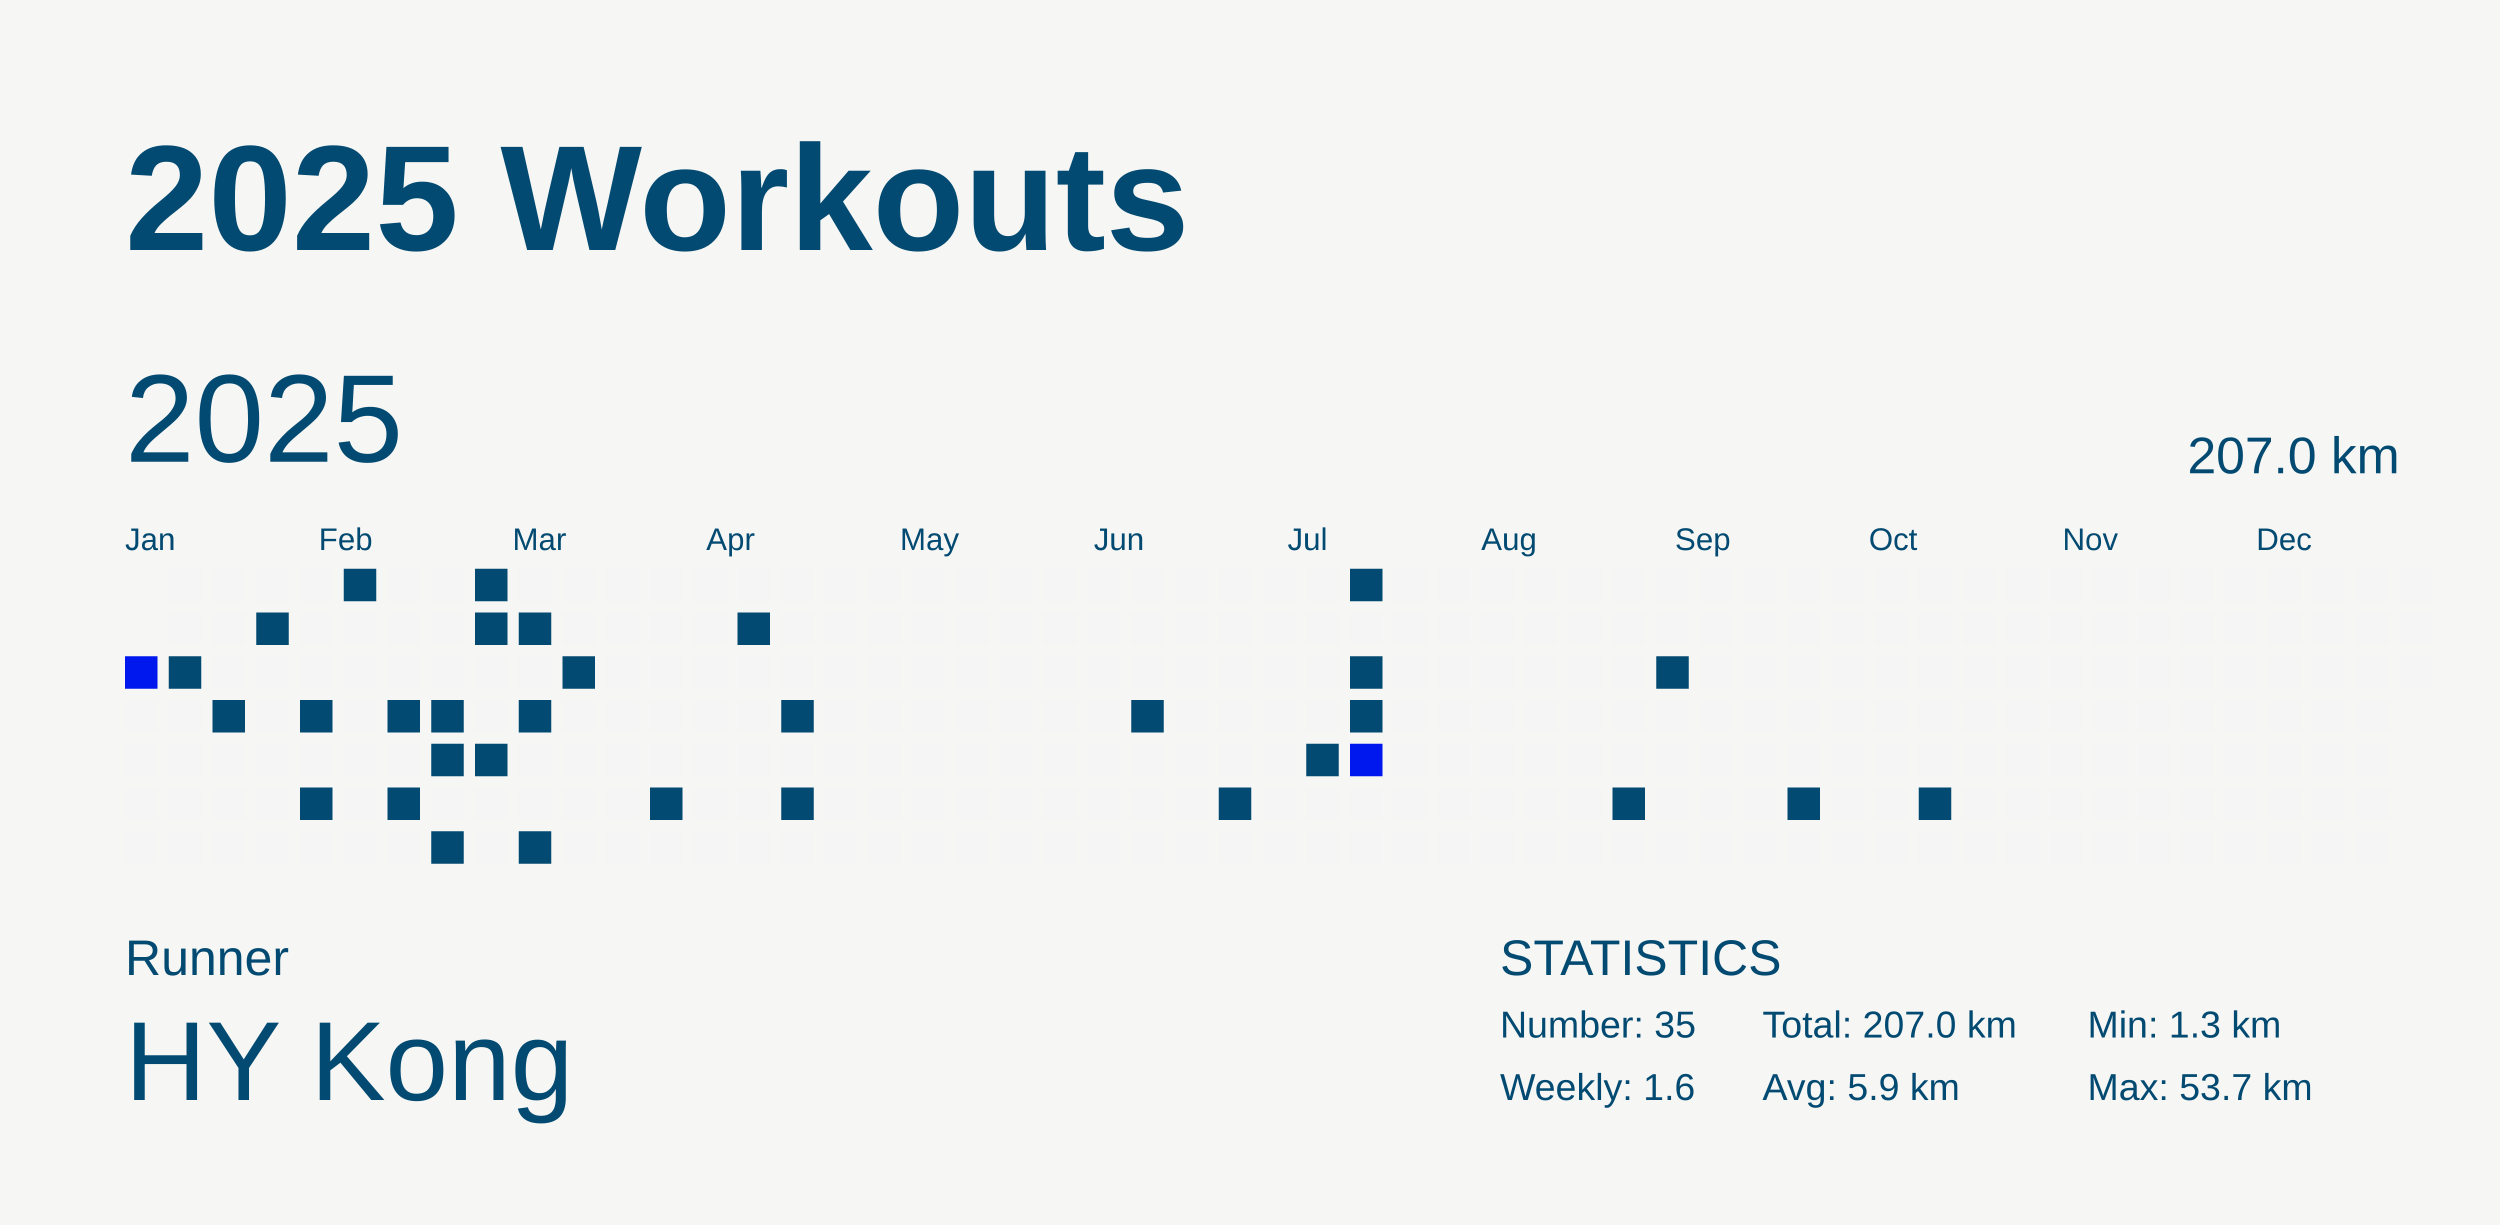
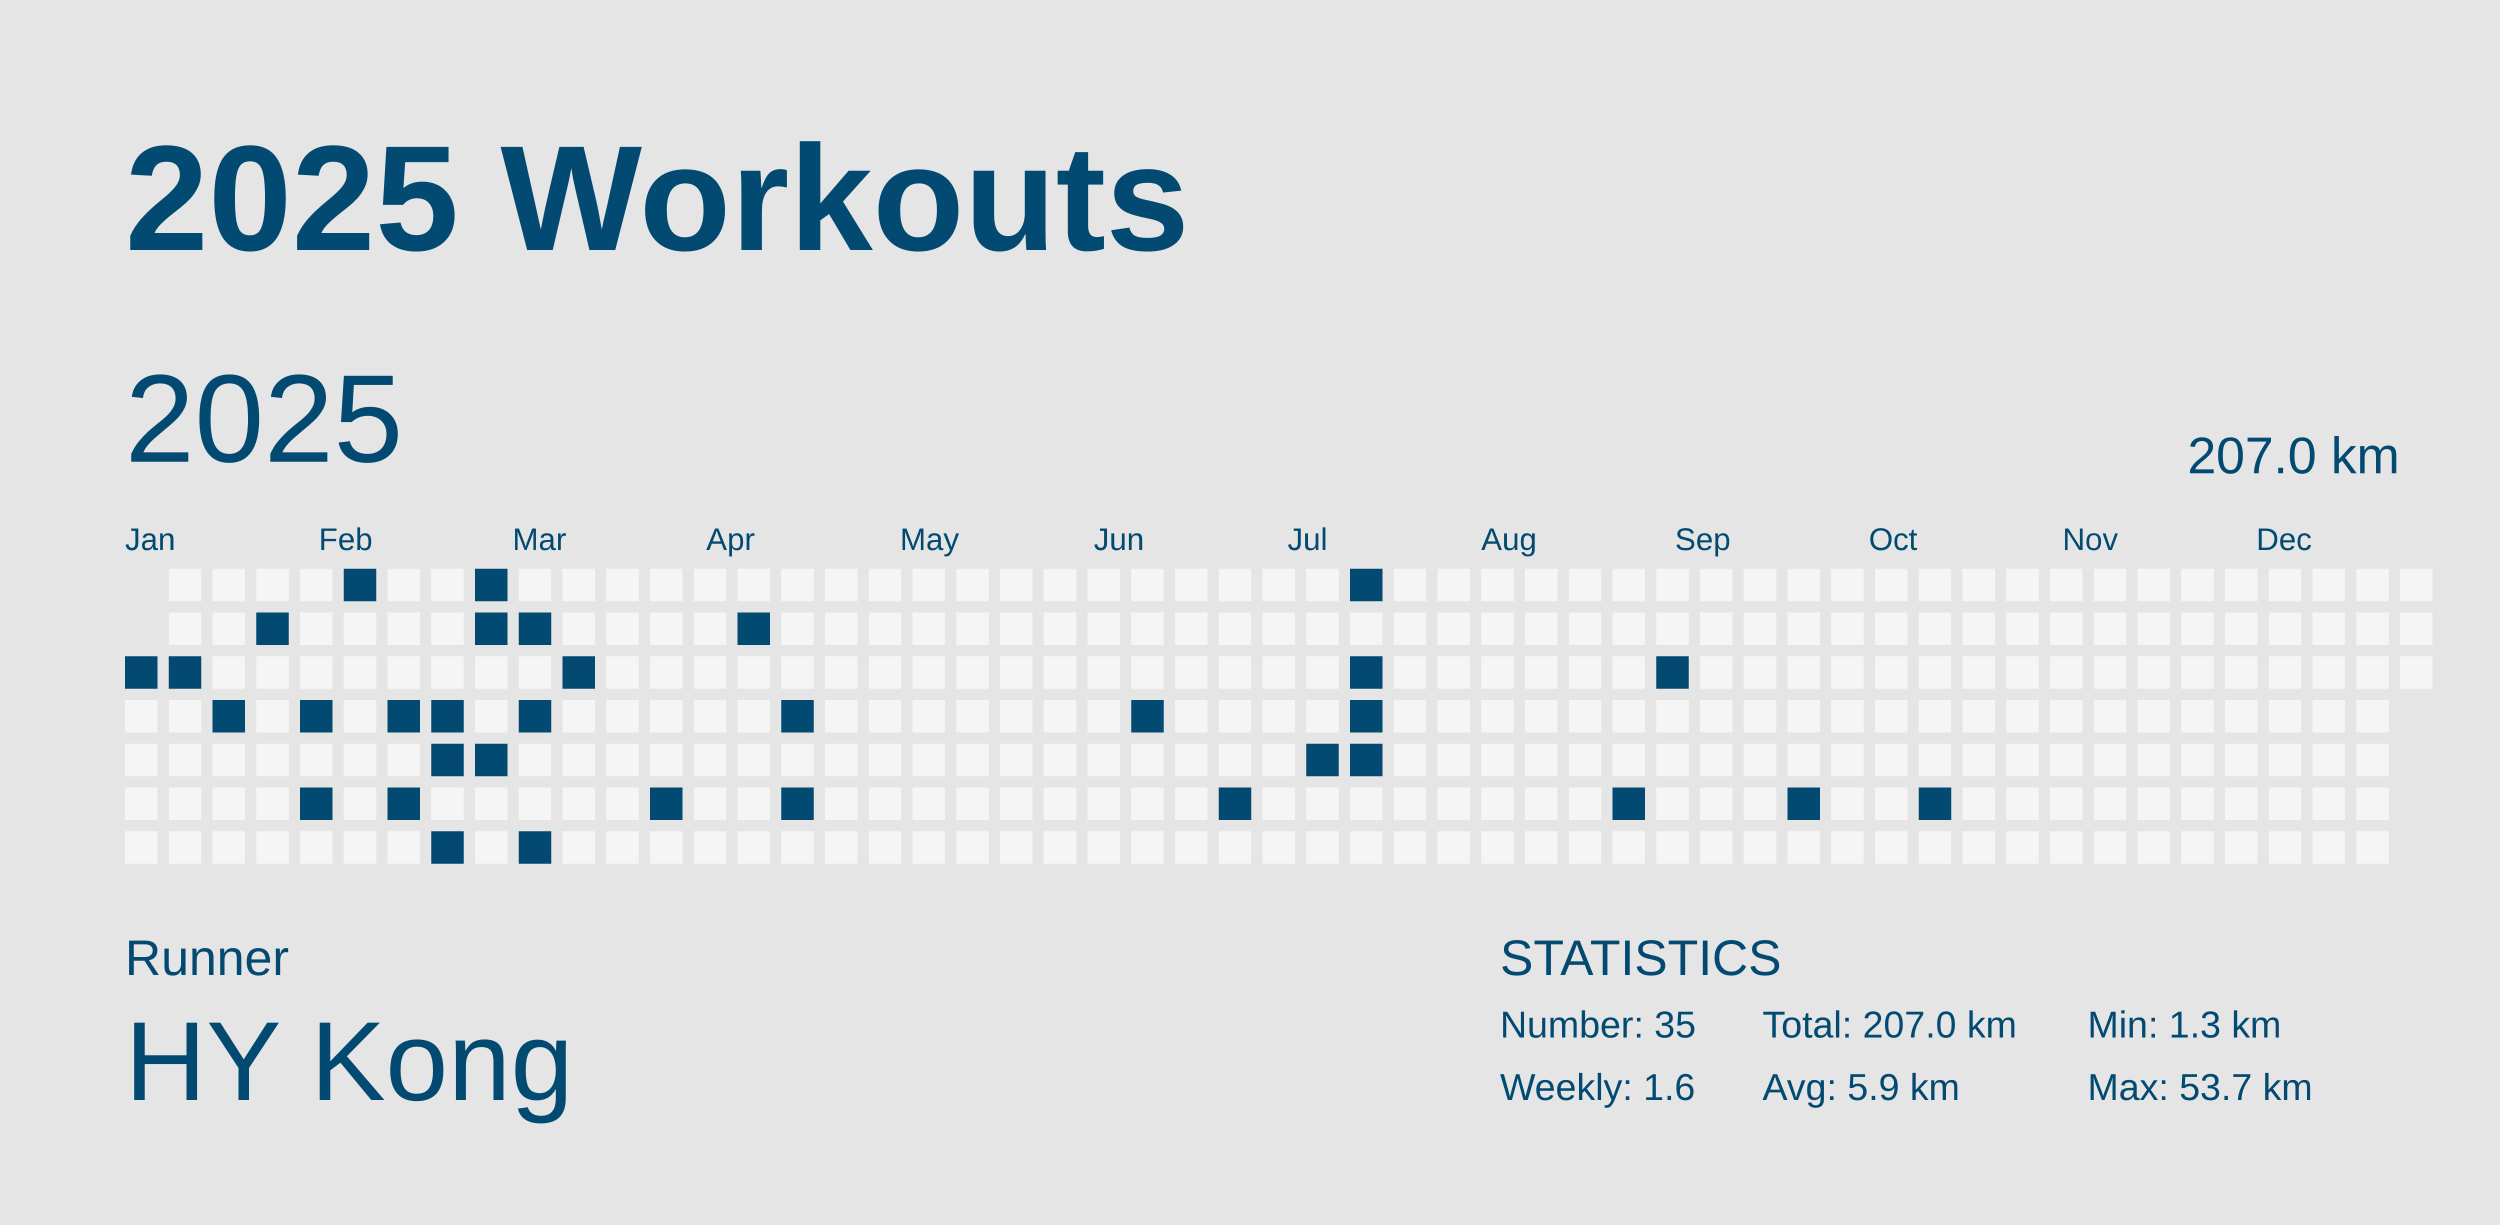
<svg xmlns="http://www.w3.org/2000/svg" baseProfile="full" height="98mm" version="1.1" viewBox="0,0,200,98" width="200mm">
  <defs />
-   <rect fill="#F6F6F4" height="98" width="200" x="0" y="0" />
+   <rect fill="#E5E5E5" height="98" width="200" x="0" y="0" />
  <text fill="#024A71" style="font-size:12px; font-family:Arial; font-weight:bold;" x="10" y="20">2025 Workouts</text>
  <text fill="#024A71" style="font-size:4px; font-family:Arial" x="10" y="78">Runner</text>
  <text fill="#024A71" style="font-size:9px; font-family:Arial" x="10" y="88">HY Kong</text>
  <text fill="#024A71" style="font-size:4px; font-family:Arial" x="120" y="78">STATISTICS</text>
  <text fill="#024A71" style="font-size:3px; font-family:Arial" x="120" y="83">Number: 35</text>
  <text fill="#024A71" style="font-size:3px; font-family:Arial" x="120" y="88">Weekly: 1.6</text>
  <text fill="#024A71" style="font-size:3px; font-family:Arial" x="141" y="83">Total: 207.0 km</text>
  <text fill="#024A71" style="font-size:3px; font-family:Arial" x="141" y="88">Avg: 5.9 km</text>
  <text fill="#024A71" style="font-size:3px; font-family:Arial" x="167" y="83">Min: 1.3 km</text>
  <text fill="#024A71" style="font-size:3px; font-family:Arial" x="167" y="88">Max: 53.7 km</text>
  <text dominant-baseline="hanging" fill="#024A71" style="font-size:10.0px; font-family:Arial;" x="10" y="30">2025</text>
  <text dominant-baseline="hanging" fill="#024A71" style="font-size:4.125px; font-family:Arial;" x="175" y="35">207.0 km</text>
  <text fill="#024A71" style="font-size:2.5px; font-family:Arial" x="10.0" y="44">Jan</text>
  <text fill="#024A71" style="font-size:2.5px; font-family:Arial" x="25.5" y="44">Feb</text>
  <text fill="#024A71" style="font-size:2.5px; font-family:Arial" x="41.0" y="44">Mar</text>
  <text fill="#024A71" style="font-size:2.5px; font-family:Arial" x="56.5" y="44">Apr</text>
  <text fill="#024A71" style="font-size:2.5px; font-family:Arial" x="72.0" y="44">May</text>
  <text fill="#024A71" style="font-size:2.5px; font-family:Arial" x="87.5" y="44">Jun</text>
  <text fill="#024A71" style="font-size:2.5px; font-family:Arial" x="103.0" y="44">Jul</text>
  <text fill="#024A71" style="font-size:2.5px; font-family:Arial" x="118.5" y="44">Aug</text>
  <text fill="#024A71" style="font-size:2.5px; font-family:Arial" x="134.0" y="44">Sep</text>
  <text fill="#024A71" style="font-size:2.5px; font-family:Arial" x="149.5" y="44">Oct</text>
  <text fill="#024A71" style="font-size:2.5px; font-family:Arial" x="165.0" y="44">Nov</text>
  <text fill="#024A71" style="font-size:2.5px; font-family:Arial" x="180.5" y="44">Dec</text>
-   <rect fill="#0018ed" height="2.6" width="2.6" x="10.0" y="52.5" />
+   <rect fill="#024a71" height="2.6" width="2.6" x="10.0" y="52.5" />
  <rect fill="#F5F5F5" height="2.6" width="2.6" x="10.0" y="56.0" />
  <rect fill="#F5F5F5" height="2.6" width="2.6" x="10.0" y="59.5" />
  <rect fill="#F5F5F5" height="2.6" width="2.6" x="10.0" y="63.0" />
  <rect fill="#F5F5F5" height="2.6" width="2.6" x="10.0" y="66.5" />
  <rect fill="#F5F5F5" height="2.6" width="2.6" x="13.5" y="45.5" />
  <rect fill="#F5F5F5" height="2.6" width="2.6" x="13.5" y="49.0" />
  <rect fill="#024a71" height="2.6" width="2.6" x="13.5" y="52.5" />
  <rect fill="#F5F5F5" height="2.6" width="2.6" x="13.5" y="56.0" />
  <rect fill="#F5F5F5" height="2.6" width="2.6" x="13.5" y="59.5" />
  <rect fill="#F5F5F5" height="2.6" width="2.6" x="13.5" y="63.0" />
  <rect fill="#F5F5F5" height="2.6" width="2.6" x="13.5" y="66.5" />
  <rect fill="#F5F5F5" height="2.6" width="2.6" x="17.0" y="45.5" />
  <rect fill="#F5F5F5" height="2.6" width="2.6" x="17.0" y="49.0" />
  <rect fill="#F5F5F5" height="2.6" width="2.6" x="17.0" y="52.5" />
  <rect fill="#024a71" height="2.6" width="2.6" x="17.0" y="56.0" />
  <rect fill="#F5F5F5" height="2.6" width="2.6" x="17.0" y="59.5" />
  <rect fill="#F5F5F5" height="2.6" width="2.6" x="17.0" y="63.0" />
  <rect fill="#F5F5F5" height="2.6" width="2.6" x="17.0" y="66.5" />
  <rect fill="#F5F5F5" height="2.6" width="2.6" x="20.5" y="45.5" />
  <rect fill="#024a71" height="2.6" width="2.6" x="20.5" y="49.0" />
  <rect fill="#F5F5F5" height="2.6" width="2.6" x="20.5" y="52.5" />
  <rect fill="#F5F5F5" height="2.6" width="2.6" x="20.5" y="56.0" />
  <rect fill="#F5F5F5" height="2.6" width="2.6" x="20.5" y="59.5" />
  <rect fill="#F5F5F5" height="2.6" width="2.6" x="20.5" y="63.0" />
  <rect fill="#F5F5F5" height="2.6" width="2.6" x="20.5" y="66.5" />
  <rect fill="#F5F5F5" height="2.6" width="2.6" x="24.0" y="45.5" />
  <rect fill="#F5F5F5" height="2.6" width="2.6" x="24.0" y="49.0" />
  <rect fill="#F5F5F5" height="2.6" width="2.6" x="24.0" y="52.5" />
  <rect fill="#024a71" height="2.6" width="2.6" x="24.0" y="56.0" />
  <rect fill="#F5F5F5" height="2.6" width="2.6" x="24.0" y="59.5" />
  <rect fill="#024a71" height="2.6" width="2.6" x="24.0" y="63.0" />
  <rect fill="#F5F5F5" height="2.6" width="2.6" x="24.0" y="66.5" />
  <rect fill="#024a71" height="2.6" width="2.6" x="27.5" y="45.5" />
  <rect fill="#F5F5F5" height="2.6" width="2.6" x="27.5" y="49.0" />
  <rect fill="#F5F5F5" height="2.6" width="2.6" x="27.5" y="52.5" />
  <rect fill="#F5F5F5" height="2.6" width="2.6" x="27.5" y="56.0" />
  <rect fill="#F5F5F5" height="2.6" width="2.6" x="27.5" y="59.5" />
  <rect fill="#F5F5F5" height="2.6" width="2.6" x="27.5" y="63.0" />
  <rect fill="#F5F5F5" height="2.6" width="2.6" x="27.5" y="66.5" />
  <rect fill="#F5F5F5" height="2.6" width="2.6" x="31.0" y="45.5" />
  <rect fill="#F5F5F5" height="2.6" width="2.6" x="31.0" y="49.0" />
  <rect fill="#F5F5F5" height="2.6" width="2.6" x="31.0" y="52.5" />
  <rect fill="#024a71" height="2.6" width="2.6" x="31.0" y="56.0" />
  <rect fill="#F5F5F5" height="2.6" width="2.6" x="31.0" y="59.5" />
  <rect fill="#024a71" height="2.6" width="2.6" x="31.0" y="63.0" />
  <rect fill="#F5F5F5" height="2.6" width="2.6" x="31.0" y="66.5" />
  <rect fill="#F5F5F5" height="2.6" width="2.6" x="34.5" y="45.5" />
  <rect fill="#F5F5F5" height="2.6" width="2.6" x="34.5" y="49.0" />
  <rect fill="#F5F5F5" height="2.6" width="2.6" x="34.5" y="52.5" />
  <rect fill="#024a71" height="2.6" width="2.6" x="34.5" y="56.0" />
  <rect fill="#024a71" height="2.6" width="2.6" x="34.5" y="59.5" />
  <rect fill="#F5F5F5" height="2.6" width="2.6" x="34.5" y="63.0" />
  <rect fill="#024a71" height="2.6" width="2.6" x="34.5" y="66.5" />
  <rect fill="#024a71" height="2.6" width="2.6" x="38.0" y="45.5" />
  <rect fill="#024a71" height="2.6" width="2.6" x="38.0" y="49.0" />
  <rect fill="#F5F5F5" height="2.6" width="2.6" x="38.0" y="52.5" />
  <rect fill="#F5F5F5" height="2.6" width="2.6" x="38.0" y="56.0" />
  <rect fill="#024a71" height="2.6" width="2.6" x="38.0" y="59.5" />
  <rect fill="#F5F5F5" height="2.6" width="2.6" x="38.0" y="63.0" />
  <rect fill="#F5F5F5" height="2.6" width="2.6" x="38.0" y="66.5" />
  <rect fill="#F5F5F5" height="2.6" width="2.6" x="41.5" y="45.5" />
  <rect fill="#024a71" height="2.6" width="2.6" x="41.5" y="49.0" />
  <rect fill="#F5F5F5" height="2.6" width="2.6" x="41.5" y="52.5" />
  <rect fill="#024a71" height="2.6" width="2.6" x="41.5" y="56.0" />
  <rect fill="#F5F5F5" height="2.6" width="2.6" x="41.5" y="59.5" />
  <rect fill="#F5F5F5" height="2.6" width="2.6" x="41.5" y="63.0" />
  <rect fill="#024a71" height="2.6" width="2.6" x="41.5" y="66.5" />
  <rect fill="#F5F5F5" height="2.6" width="2.6" x="45.0" y="45.5" />
  <rect fill="#F5F5F5" height="2.6" width="2.6" x="45.0" y="49.0" />
  <rect fill="#024a71" height="2.6" width="2.6" x="45.0" y="52.5" />
  <rect fill="#F5F5F5" height="2.6" width="2.6" x="45.0" y="56.0" />
  <rect fill="#F5F5F5" height="2.6" width="2.6" x="45.0" y="59.5" />
  <rect fill="#F5F5F5" height="2.6" width="2.6" x="45.0" y="63.0" />
  <rect fill="#F5F5F5" height="2.6" width="2.6" x="45.0" y="66.5" />
  <rect fill="#F5F5F5" height="2.6" width="2.6" x="48.5" y="45.5" />
  <rect fill="#F5F5F5" height="2.6" width="2.6" x="48.5" y="49.0" />
  <rect fill="#F5F5F5" height="2.6" width="2.6" x="48.5" y="52.5" />
  <rect fill="#F5F5F5" height="2.6" width="2.6" x="48.5" y="56.0" />
  <rect fill="#F5F5F5" height="2.6" width="2.6" x="48.5" y="59.5" />
  <rect fill="#F5F5F5" height="2.6" width="2.6" x="48.5" y="63.0" />
  <rect fill="#F5F5F5" height="2.6" width="2.6" x="48.5" y="66.5" />
  <rect fill="#F5F5F5" height="2.6" width="2.6" x="52.0" y="45.5" />
  <rect fill="#F5F5F5" height="2.6" width="2.6" x="52.0" y="49.0" />
  <rect fill="#F5F5F5" height="2.6" width="2.6" x="52.0" y="52.5" />
  <rect fill="#F5F5F5" height="2.6" width="2.6" x="52.0" y="56.0" />
  <rect fill="#F5F5F5" height="2.6" width="2.6" x="52.0" y="59.5" />
  <rect fill="#024a71" height="2.6" width="2.6" x="52.0" y="63.0" />
  <rect fill="#F5F5F5" height="2.6" width="2.6" x="52.0" y="66.5" />
  <rect fill="#F5F5F5" height="2.6" width="2.6" x="55.5" y="45.5" />
  <rect fill="#F5F5F5" height="2.6" width="2.6" x="55.5" y="49.0" />
  <rect fill="#F5F5F5" height="2.6" width="2.6" x="55.5" y="52.5" />
  <rect fill="#F5F5F5" height="2.6" width="2.6" x="55.5" y="56.0" />
  <rect fill="#F5F5F5" height="2.6" width="2.6" x="55.5" y="59.5" />
  <rect fill="#F5F5F5" height="2.6" width="2.6" x="55.5" y="63.0" />
  <rect fill="#F5F5F5" height="2.6" width="2.6" x="55.5" y="66.5" />
  <rect fill="#F5F5F5" height="2.6" width="2.6" x="59.0" y="45.5" />
  <rect fill="#024a71" height="2.6" width="2.6" x="59.0" y="49.0" />
  <rect fill="#F5F5F5" height="2.6" width="2.6" x="59.0" y="52.5" />
  <rect fill="#F5F5F5" height="2.6" width="2.6" x="59.0" y="56.0" />
  <rect fill="#F5F5F5" height="2.6" width="2.6" x="59.0" y="59.5" />
  <rect fill="#F5F5F5" height="2.6" width="2.6" x="59.0" y="63.0" />
  <rect fill="#F5F5F5" height="2.6" width="2.6" x="59.0" y="66.5" />
  <rect fill="#F5F5F5" height="2.6" width="2.6" x="62.5" y="45.5" />
  <rect fill="#F5F5F5" height="2.6" width="2.6" x="62.5" y="49.0" />
  <rect fill="#F5F5F5" height="2.6" width="2.6" x="62.5" y="52.5" />
  <rect fill="#024a71" height="2.6" width="2.6" x="62.5" y="56.0" />
  <rect fill="#F5F5F5" height="2.6" width="2.6" x="62.5" y="59.5" />
  <rect fill="#024a71" height="2.6" width="2.6" x="62.5" y="63.0" />
  <rect fill="#F5F5F5" height="2.6" width="2.6" x="62.5" y="66.5" />
  <rect fill="#F5F5F5" height="2.6" width="2.6" x="66.0" y="45.5" />
  <rect fill="#F5F5F5" height="2.6" width="2.6" x="66.0" y="49.0" />
  <rect fill="#F5F5F5" height="2.6" width="2.6" x="66.0" y="52.5" />
  <rect fill="#F5F5F5" height="2.6" width="2.6" x="66.0" y="56.0" />
  <rect fill="#F5F5F5" height="2.6" width="2.6" x="66.0" y="59.5" />
  <rect fill="#F5F5F5" height="2.6" width="2.6" x="66.0" y="63.0" />
  <rect fill="#F5F5F5" height="2.6" width="2.6" x="66.0" y="66.5" />
  <rect fill="#F5F5F5" height="2.6" width="2.6" x="69.5" y="45.5" />
  <rect fill="#F5F5F5" height="2.6" width="2.6" x="69.5" y="49.0" />
  <rect fill="#F5F5F5" height="2.6" width="2.6" x="69.5" y="52.5" />
  <rect fill="#F5F5F5" height="2.6" width="2.6" x="69.5" y="56.0" />
  <rect fill="#F5F5F5" height="2.6" width="2.6" x="69.5" y="59.5" />
  <rect fill="#F5F5F5" height="2.6" width="2.6" x="69.5" y="63.0" />
  <rect fill="#F5F5F5" height="2.6" width="2.6" x="69.5" y="66.5" />
  <rect fill="#F5F5F5" height="2.6" width="2.6" x="73.0" y="45.5" />
  <rect fill="#F5F5F5" height="2.6" width="2.6" x="73.0" y="49.0" />
  <rect fill="#F5F5F5" height="2.6" width="2.6" x="73.0" y="52.5" />
  <rect fill="#F5F5F5" height="2.6" width="2.6" x="73.0" y="56.0" />
  <rect fill="#F5F5F5" height="2.6" width="2.6" x="73.0" y="59.5" />
  <rect fill="#F5F5F5" height="2.6" width="2.6" x="73.0" y="63.0" />
  <rect fill="#F5F5F5" height="2.6" width="2.6" x="73.0" y="66.5" />
  <rect fill="#F5F5F5" height="2.6" width="2.6" x="76.5" y="45.5" />
  <rect fill="#F5F5F5" height="2.6" width="2.6" x="76.5" y="49.0" />
  <rect fill="#F5F5F5" height="2.6" width="2.6" x="76.5" y="52.5" />
  <rect fill="#F5F5F5" height="2.6" width="2.6" x="76.5" y="56.0" />
  <rect fill="#F5F5F5" height="2.6" width="2.6" x="76.5" y="59.5" />
  <rect fill="#F5F5F5" height="2.6" width="2.6" x="76.5" y="63.0" />
  <rect fill="#F5F5F5" height="2.6" width="2.6" x="76.5" y="66.5" />
  <rect fill="#F5F5F5" height="2.6" width="2.6" x="80.0" y="45.5" />
  <rect fill="#F5F5F5" height="2.6" width="2.6" x="80.0" y="49.0" />
  <rect fill="#F5F5F5" height="2.6" width="2.6" x="80.0" y="52.5" />
  <rect fill="#F5F5F5" height="2.6" width="2.6" x="80.0" y="56.0" />
  <rect fill="#F5F5F5" height="2.6" width="2.6" x="80.0" y="59.5" />
  <rect fill="#F5F5F5" height="2.6" width="2.6" x="80.0" y="63.0" />
  <rect fill="#F5F5F5" height="2.6" width="2.6" x="80.0" y="66.5" />
  <rect fill="#F5F5F5" height="2.6" width="2.6" x="83.5" y="45.5" />
  <rect fill="#F5F5F5" height="2.6" width="2.6" x="83.5" y="49.0" />
  <rect fill="#F5F5F5" height="2.6" width="2.6" x="83.5" y="52.5" />
  <rect fill="#F5F5F5" height="2.6" width="2.6" x="83.5" y="56.0" />
  <rect fill="#F5F5F5" height="2.6" width="2.6" x="83.5" y="59.5" />
  <rect fill="#F5F5F5" height="2.6" width="2.6" x="83.5" y="63.0" />
  <rect fill="#F5F5F5" height="2.6" width="2.6" x="83.5" y="66.5" />
  <rect fill="#F5F5F5" height="2.6" width="2.6" x="87.0" y="45.5" />
  <rect fill="#F5F5F5" height="2.6" width="2.6" x="87.0" y="49.0" />
  <rect fill="#F5F5F5" height="2.6" width="2.6" x="87.0" y="52.5" />
  <rect fill="#F5F5F5" height="2.6" width="2.6" x="87.0" y="56.0" />
  <rect fill="#F5F5F5" height="2.6" width="2.6" x="87.0" y="59.5" />
  <rect fill="#F5F5F5" height="2.6" width="2.6" x="87.0" y="63.0" />
  <rect fill="#F5F5F5" height="2.6" width="2.6" x="87.0" y="66.5" />
  <rect fill="#F5F5F5" height="2.6" width="2.6" x="90.5" y="45.5" />
  <rect fill="#F5F5F5" height="2.6" width="2.6" x="90.5" y="49.0" />
  <rect fill="#F5F5F5" height="2.6" width="2.6" x="90.5" y="52.5" />
  <rect fill="#024a71" height="2.6" width="2.6" x="90.5" y="56.0" />
  <rect fill="#F5F5F5" height="2.6" width="2.6" x="90.5" y="59.5" />
  <rect fill="#F5F5F5" height="2.6" width="2.6" x="90.5" y="63.0" />
  <rect fill="#F5F5F5" height="2.6" width="2.6" x="90.5" y="66.5" />
  <rect fill="#F5F5F5" height="2.6" width="2.6" x="94.0" y="45.5" />
  <rect fill="#F5F5F5" height="2.6" width="2.6" x="94.0" y="49.0" />
  <rect fill="#F5F5F5" height="2.6" width="2.6" x="94.0" y="52.5" />
  <rect fill="#F5F5F5" height="2.6" width="2.6" x="94.0" y="56.0" />
  <rect fill="#F5F5F5" height="2.6" width="2.6" x="94.0" y="59.5" />
  <rect fill="#F5F5F5" height="2.6" width="2.6" x="94.0" y="63.0" />
  <rect fill="#F5F5F5" height="2.6" width="2.6" x="94.0" y="66.5" />
  <rect fill="#F5F5F5" height="2.6" width="2.6" x="97.5" y="45.5" />
  <rect fill="#F5F5F5" height="2.6" width="2.6" x="97.5" y="49.0" />
  <rect fill="#F5F5F5" height="2.6" width="2.6" x="97.5" y="52.5" />
  <rect fill="#F5F5F5" height="2.6" width="2.6" x="97.5" y="56.0" />
  <rect fill="#F5F5F5" height="2.6" width="2.6" x="97.5" y="59.5" />
  <rect fill="#024a71" height="2.6" width="2.6" x="97.5" y="63.0" />
  <rect fill="#F5F5F5" height="2.6" width="2.6" x="97.5" y="66.5" />
  <rect fill="#F5F5F5" height="2.6" width="2.6" x="101.0" y="45.5" />
  <rect fill="#F5F5F5" height="2.6" width="2.6" x="101.0" y="49.0" />
  <rect fill="#F5F5F5" height="2.6" width="2.6" x="101.0" y="52.5" />
  <rect fill="#F5F5F5" height="2.6" width="2.6" x="101.0" y="56.0" />
  <rect fill="#F5F5F5" height="2.6" width="2.6" x="101.0" y="59.5" />
  <rect fill="#F5F5F5" height="2.6" width="2.6" x="101.0" y="63.0" />
  <rect fill="#F5F5F5" height="2.6" width="2.6" x="101.0" y="66.5" />
  <rect fill="#F5F5F5" height="2.6" width="2.6" x="104.5" y="45.5" />
  <rect fill="#F5F5F5" height="2.6" width="2.6" x="104.5" y="49.0" />
  <rect fill="#F5F5F5" height="2.6" width="2.6" x="104.5" y="52.5" />
  <rect fill="#F5F5F5" height="2.6" width="2.6" x="104.5" y="56.0" />
  <rect fill="#024a71" height="2.6" width="2.6" x="104.5" y="59.5" />
  <rect fill="#F5F5F5" height="2.6" width="2.6" x="104.5" y="63.0" />
  <rect fill="#F5F5F5" height="2.6" width="2.6" x="104.5" y="66.5" />
  <rect fill="#024a71" height="2.6" width="2.6" x="108.0" y="45.5" />
  <rect fill="#F5F5F5" height="2.6" width="2.6" x="108.0" y="49.0" />
  <rect fill="#024a71" height="2.6" width="2.6" x="108.0" y="52.5" />
  <rect fill="#024a71" height="2.6" width="2.6" x="108.0" y="56.0" />
-   <rect fill="#0018ED" height="2.6" width="2.6" x="108.0" y="59.5" />
+   <rect fill="#024A71" height="2.6" width="2.6" x="108.0" y="59.5" />
  <rect fill="#F5F5F5" height="2.6" width="2.6" x="108.0" y="63.0" />
  <rect fill="#F5F5F5" height="2.6" width="2.6" x="108.0" y="66.5" />
  <rect fill="#F5F5F5" height="2.6" width="2.6" x="111.5" y="45.5" />
  <rect fill="#F5F5F5" height="2.6" width="2.6" x="111.5" y="49.0" />
  <rect fill="#F5F5F5" height="2.6" width="2.6" x="111.5" y="52.5" />
  <rect fill="#F5F5F5" height="2.6" width="2.6" x="111.5" y="56.0" />
  <rect fill="#F5F5F5" height="2.6" width="2.6" x="111.5" y="59.5" />
  <rect fill="#F5F5F5" height="2.6" width="2.6" x="111.5" y="63.0" />
  <rect fill="#F5F5F5" height="2.6" width="2.6" x="111.5" y="66.5" />
  <rect fill="#F5F5F5" height="2.6" width="2.6" x="115.0" y="45.5" />
  <rect fill="#F5F5F5" height="2.6" width="2.6" x="115.0" y="49.0" />
  <rect fill="#F5F5F5" height="2.6" width="2.6" x="115.0" y="52.5" />
  <rect fill="#F5F5F5" height="2.6" width="2.6" x="115.0" y="56.0" />
  <rect fill="#F5F5F5" height="2.6" width="2.6" x="115.0" y="59.5" />
  <rect fill="#F5F5F5" height="2.6" width="2.6" x="115.0" y="63.0" />
  <rect fill="#F5F5F5" height="2.6" width="2.6" x="115.0" y="66.5" />
  <rect fill="#F5F5F5" height="2.6" width="2.6" x="118.5" y="45.5" />
  <rect fill="#F5F5F5" height="2.6" width="2.6" x="118.5" y="49.0" />
  <rect fill="#F5F5F5" height="2.6" width="2.6" x="118.5" y="52.5" />
  <rect fill="#F5F5F5" height="2.6" width="2.6" x="118.5" y="56.0" />
  <rect fill="#F5F5F5" height="2.6" width="2.6" x="118.5" y="59.5" />
  <rect fill="#F5F5F5" height="2.6" width="2.6" x="118.5" y="63.0" />
  <rect fill="#F5F5F5" height="2.6" width="2.6" x="118.5" y="66.5" />
  <rect fill="#F5F5F5" height="2.6" width="2.6" x="122.0" y="45.5" />
  <rect fill="#F5F5F5" height="2.6" width="2.6" x="122.0" y="49.0" />
  <rect fill="#F5F5F5" height="2.6" width="2.6" x="122.0" y="52.5" />
  <rect fill="#F5F5F5" height="2.6" width="2.6" x="122.0" y="56.0" />
  <rect fill="#F5F5F5" height="2.6" width="2.6" x="122.0" y="59.5" />
  <rect fill="#F5F5F5" height="2.6" width="2.6" x="122.0" y="63.0" />
  <rect fill="#F5F5F5" height="2.6" width="2.6" x="122.0" y="66.5" />
  <rect fill="#F5F5F5" height="2.6" width="2.6" x="125.5" y="45.5" />
  <rect fill="#F5F5F5" height="2.6" width="2.6" x="125.5" y="49.0" />
  <rect fill="#F5F5F5" height="2.6" width="2.6" x="125.5" y="52.5" />
  <rect fill="#F5F5F5" height="2.6" width="2.6" x="125.5" y="56.0" />
  <rect fill="#F5F5F5" height="2.6" width="2.6" x="125.5" y="59.5" />
  <rect fill="#F5F5F5" height="2.6" width="2.6" x="125.5" y="63.0" />
  <rect fill="#F5F5F5" height="2.6" width="2.6" x="125.5" y="66.5" />
  <rect fill="#F5F5F5" height="2.6" width="2.6" x="129.0" y="45.5" />
  <rect fill="#F5F5F5" height="2.6" width="2.6" x="129.0" y="49.0" />
  <rect fill="#F5F5F5" height="2.6" width="2.6" x="129.0" y="52.5" />
  <rect fill="#F5F5F5" height="2.6" width="2.6" x="129.0" y="56.0" />
  <rect fill="#F5F5F5" height="2.6" width="2.6" x="129.0" y="59.5" />
  <rect fill="#024a71" height="2.6" width="2.6" x="129.0" y="63.0" />
  <rect fill="#F5F5F5" height="2.6" width="2.6" x="129.0" y="66.5" />
  <rect fill="#F5F5F5" height="2.6" width="2.6" x="132.5" y="45.5" />
  <rect fill="#F5F5F5" height="2.6" width="2.6" x="132.5" y="49.0" />
  <rect fill="#024a71" height="2.6" width="2.6" x="132.5" y="52.5" />
  <rect fill="#F5F5F5" height="2.6" width="2.6" x="132.5" y="56.0" />
  <rect fill="#F5F5F5" height="2.6" width="2.6" x="132.5" y="59.5" />
  <rect fill="#F5F5F5" height="2.6" width="2.6" x="132.5" y="63.0" />
  <rect fill="#F5F5F5" height="2.6" width="2.6" x="132.5" y="66.5" />
  <rect fill="#F5F5F5" height="2.6" width="2.6" x="136.0" y="45.5" />
  <rect fill="#F5F5F5" height="2.6" width="2.6" x="136.0" y="49.0" />
  <rect fill="#F5F5F5" height="2.6" width="2.6" x="136.0" y="52.5" />
  <rect fill="#F5F5F5" height="2.6" width="2.6" x="136.0" y="56.0" />
  <rect fill="#F5F5F5" height="2.6" width="2.6" x="136.0" y="59.5" />
  <rect fill="#F5F5F5" height="2.6" width="2.6" x="136.0" y="63.0" />
  <rect fill="#F5F5F5" height="2.6" width="2.6" x="136.0" y="66.5" />
  <rect fill="#F5F5F5" height="2.6" width="2.6" x="139.5" y="45.5" />
  <rect fill="#F5F5F5" height="2.6" width="2.6" x="139.5" y="49.0" />
  <rect fill="#F5F5F5" height="2.6" width="2.6" x="139.5" y="52.5" />
  <rect fill="#F5F5F5" height="2.6" width="2.6" x="139.5" y="56.0" />
  <rect fill="#F5F5F5" height="2.6" width="2.6" x="139.5" y="59.5" />
  <rect fill="#F5F5F5" height="2.6" width="2.6" x="139.5" y="63.0" />
  <rect fill="#F5F5F5" height="2.6" width="2.6" x="139.5" y="66.5" />
  <rect fill="#F5F5F5" height="2.6" width="2.6" x="143.0" y="45.5" />
  <rect fill="#F5F5F5" height="2.6" width="2.6" x="143.0" y="49.0" />
  <rect fill="#F5F5F5" height="2.6" width="2.6" x="143.0" y="52.5" />
  <rect fill="#F5F5F5" height="2.6" width="2.6" x="143.0" y="56.0" />
  <rect fill="#F5F5F5" height="2.6" width="2.6" x="143.0" y="59.5" />
  <rect fill="#024a71" height="2.6" width="2.6" x="143.0" y="63.0" />
  <rect fill="#F5F5F5" height="2.6" width="2.6" x="143.0" y="66.5" />
  <rect fill="#F5F5F5" height="2.6" width="2.6" x="146.5" y="45.5" />
  <rect fill="#F5F5F5" height="2.6" width="2.6" x="146.5" y="49.0" />
  <rect fill="#F5F5F5" height="2.6" width="2.6" x="146.5" y="52.5" />
  <rect fill="#F5F5F5" height="2.6" width="2.6" x="146.5" y="56.0" />
  <rect fill="#F5F5F5" height="2.6" width="2.6" x="146.5" y="59.5" />
  <rect fill="#F5F5F5" height="2.6" width="2.6" x="146.5" y="63.0" />
  <rect fill="#F5F5F5" height="2.6" width="2.6" x="146.5" y="66.5" />
  <rect fill="#F5F5F5" height="2.6" width="2.6" x="150.0" y="45.5" />
  <rect fill="#F5F5F5" height="2.6" width="2.6" x="150.0" y="49.0" />
  <rect fill="#F5F5F5" height="2.6" width="2.6" x="150.0" y="52.5" />
  <rect fill="#F5F5F5" height="2.6" width="2.6" x="150.0" y="56.0" />
  <rect fill="#F5F5F5" height="2.6" width="2.6" x="150.0" y="59.5" />
  <rect fill="#F5F5F5" height="2.6" width="2.6" x="150.0" y="63.0" />
  <rect fill="#F5F5F5" height="2.6" width="2.6" x="150.0" y="66.5" />
  <rect fill="#F5F5F5" height="2.6" width="2.6" x="153.5" y="45.5" />
  <rect fill="#F5F5F5" height="2.6" width="2.6" x="153.5" y="49.0" />
  <rect fill="#F5F5F5" height="2.6" width="2.6" x="153.5" y="52.5" />
  <rect fill="#F5F5F5" height="2.6" width="2.6" x="153.5" y="56.0" />
  <rect fill="#F5F5F5" height="2.6" width="2.6" x="153.5" y="59.5" />
  <rect fill="#024a71" height="2.6" width="2.6" x="153.5" y="63.0" />
  <rect fill="#F5F5F5" height="2.6" width="2.6" x="153.5" y="66.5" />
  <rect fill="#F5F5F5" height="2.6" width="2.6" x="157.0" y="45.5" />
  <rect fill="#F5F5F5" height="2.6" width="2.6" x="157.0" y="49.0" />
  <rect fill="#F5F5F5" height="2.6" width="2.6" x="157.0" y="52.5" />
  <rect fill="#F5F5F5" height="2.6" width="2.6" x="157.0" y="56.0" />
  <rect fill="#F5F5F5" height="2.6" width="2.6" x="157.0" y="59.5" />
  <rect fill="#F5F5F5" height="2.6" width="2.6" x="157.0" y="63.0" />
  <rect fill="#F5F5F5" height="2.6" width="2.6" x="157.0" y="66.5" />
  <rect fill="#F5F5F5" height="2.6" width="2.6" x="160.5" y="45.5" />
  <rect fill="#F5F5F5" height="2.6" width="2.6" x="160.5" y="49.0" />
  <rect fill="#F5F5F5" height="2.6" width="2.6" x="160.5" y="52.5" />
  <rect fill="#F5F5F5" height="2.6" width="2.6" x="160.5" y="56.0" />
  <rect fill="#F5F5F5" height="2.6" width="2.6" x="160.5" y="59.5" />
  <rect fill="#F5F5F5" height="2.6" width="2.6" x="160.5" y="63.0" />
  <rect fill="#F5F5F5" height="2.6" width="2.6" x="160.5" y="66.5" />
  <rect fill="#F5F5F5" height="2.6" width="2.6" x="164.0" y="45.5" />
  <rect fill="#F5F5F5" height="2.6" width="2.6" x="164.0" y="49.0" />
  <rect fill="#F5F5F5" height="2.6" width="2.6" x="164.0" y="52.5" />
  <rect fill="#F5F5F5" height="2.6" width="2.6" x="164.0" y="56.0" />
  <rect fill="#F5F5F5" height="2.6" width="2.6" x="164.0" y="59.5" />
  <rect fill="#F5F5F5" height="2.6" width="2.6" x="164.0" y="63.0" />
  <rect fill="#F5F5F5" height="2.6" width="2.6" x="164.0" y="66.5" />
  <rect fill="#F5F5F5" height="2.6" width="2.6" x="167.5" y="45.5" />
  <rect fill="#F5F5F5" height="2.6" width="2.6" x="167.5" y="49.0" />
  <rect fill="#F5F5F5" height="2.6" width="2.6" x="167.5" y="52.5" />
  <rect fill="#F5F5F5" height="2.6" width="2.6" x="167.5" y="56.0" />
  <rect fill="#F5F5F5" height="2.6" width="2.6" x="167.5" y="59.5" />
  <rect fill="#F5F5F5" height="2.6" width="2.6" x="167.5" y="63.0" />
  <rect fill="#F5F5F5" height="2.6" width="2.6" x="167.5" y="66.5" />
  <rect fill="#F5F5F5" height="2.6" width="2.6" x="171.0" y="45.5" />
  <rect fill="#F5F5F5" height="2.6" width="2.6" x="171.0" y="49.0" />
  <rect fill="#F5F5F5" height="2.6" width="2.6" x="171.0" y="52.5" />
  <rect fill="#F5F5F5" height="2.6" width="2.6" x="171.0" y="56.0" />
  <rect fill="#F5F5F5" height="2.6" width="2.6" x="171.0" y="59.5" />
  <rect fill="#F5F5F5" height="2.6" width="2.6" x="171.0" y="63.0" />
  <rect fill="#F5F5F5" height="2.6" width="2.6" x="171.0" y="66.5" />
  <rect fill="#F5F5F5" height="2.6" width="2.6" x="174.5" y="45.5" />
  <rect fill="#F5F5F5" height="2.6" width="2.6" x="174.5" y="49.0" />
  <rect fill="#F5F5F5" height="2.6" width="2.6" x="174.5" y="52.5" />
  <rect fill="#F5F5F5" height="2.6" width="2.6" x="174.5" y="56.0" />
  <rect fill="#F5F5F5" height="2.6" width="2.6" x="174.5" y="59.5" />
  <rect fill="#F5F5F5" height="2.6" width="2.6" x="174.5" y="63.0" />
  <rect fill="#F5F5F5" height="2.6" width="2.6" x="174.5" y="66.5" />
  <rect fill="#F5F5F5" height="2.6" width="2.6" x="178.0" y="45.5" />
  <rect fill="#F5F5F5" height="2.6" width="2.6" x="178.0" y="49.0" />
  <rect fill="#F5F5F5" height="2.6" width="2.6" x="178.0" y="52.5" />
  <rect fill="#F5F5F5" height="2.6" width="2.6" x="178.0" y="56.0" />
  <rect fill="#F5F5F5" height="2.6" width="2.6" x="178.0" y="59.5" />
  <rect fill="#F5F5F5" height="2.6" width="2.6" x="178.0" y="63.0" />
  <rect fill="#F5F5F5" height="2.6" width="2.6" x="178.0" y="66.5" />
  <rect fill="#F5F5F5" height="2.6" width="2.6" x="181.5" y="45.5" />
  <rect fill="#F5F5F5" height="2.6" width="2.6" x="181.5" y="49.0" />
  <rect fill="#F5F5F5" height="2.6" width="2.6" x="181.5" y="52.5" />
  <rect fill="#F5F5F5" height="2.6" width="2.6" x="181.5" y="56.0" />
  <rect fill="#F5F5F5" height="2.6" width="2.6" x="181.5" y="59.5" />
  <rect fill="#F5F5F5" height="2.6" width="2.6" x="181.5" y="63.0" />
  <rect fill="#F5F5F5" height="2.6" width="2.6" x="181.5" y="66.5" />
  <rect fill="#F5F5F5" height="2.6" width="2.6" x="185.0" y="45.5" />
  <rect fill="#F5F5F5" height="2.6" width="2.6" x="185.0" y="49.0" />
  <rect fill="#F5F5F5" height="2.6" width="2.6" x="185.0" y="52.5" />
  <rect fill="#F5F5F5" height="2.6" width="2.6" x="185.0" y="56.0" />
  <rect fill="#F5F5F5" height="2.6" width="2.6" x="185.0" y="59.5" />
  <rect fill="#F5F5F5" height="2.6" width="2.6" x="185.0" y="63.0" />
  <rect fill="#F5F5F5" height="2.6" width="2.6" x="185.0" y="66.5" />
  <rect fill="#F5F5F5" height="2.6" width="2.6" x="188.5" y="45.5" />
  <rect fill="#F5F5F5" height="2.6" width="2.6" x="188.5" y="49.0" />
  <rect fill="#F5F5F5" height="2.6" width="2.6" x="188.5" y="52.5" />
  <rect fill="#F5F5F5" height="2.6" width="2.6" x="188.5" y="56.0" />
  <rect fill="#F5F5F5" height="2.6" width="2.6" x="188.5" y="59.5" />
  <rect fill="#F5F5F5" height="2.6" width="2.6" x="188.5" y="63.0" />
  <rect fill="#F5F5F5" height="2.6" width="2.6" x="188.5" y="66.5" />
  <rect fill="#F5F5F5" height="2.6" width="2.6" x="192.0" y="45.5" />
  <rect fill="#F5F5F5" height="2.6" width="2.6" x="192.0" y="49.0" />
  <rect fill="#F5F5F5" height="2.6" width="2.6" x="192.0" y="52.5" />
</svg>
